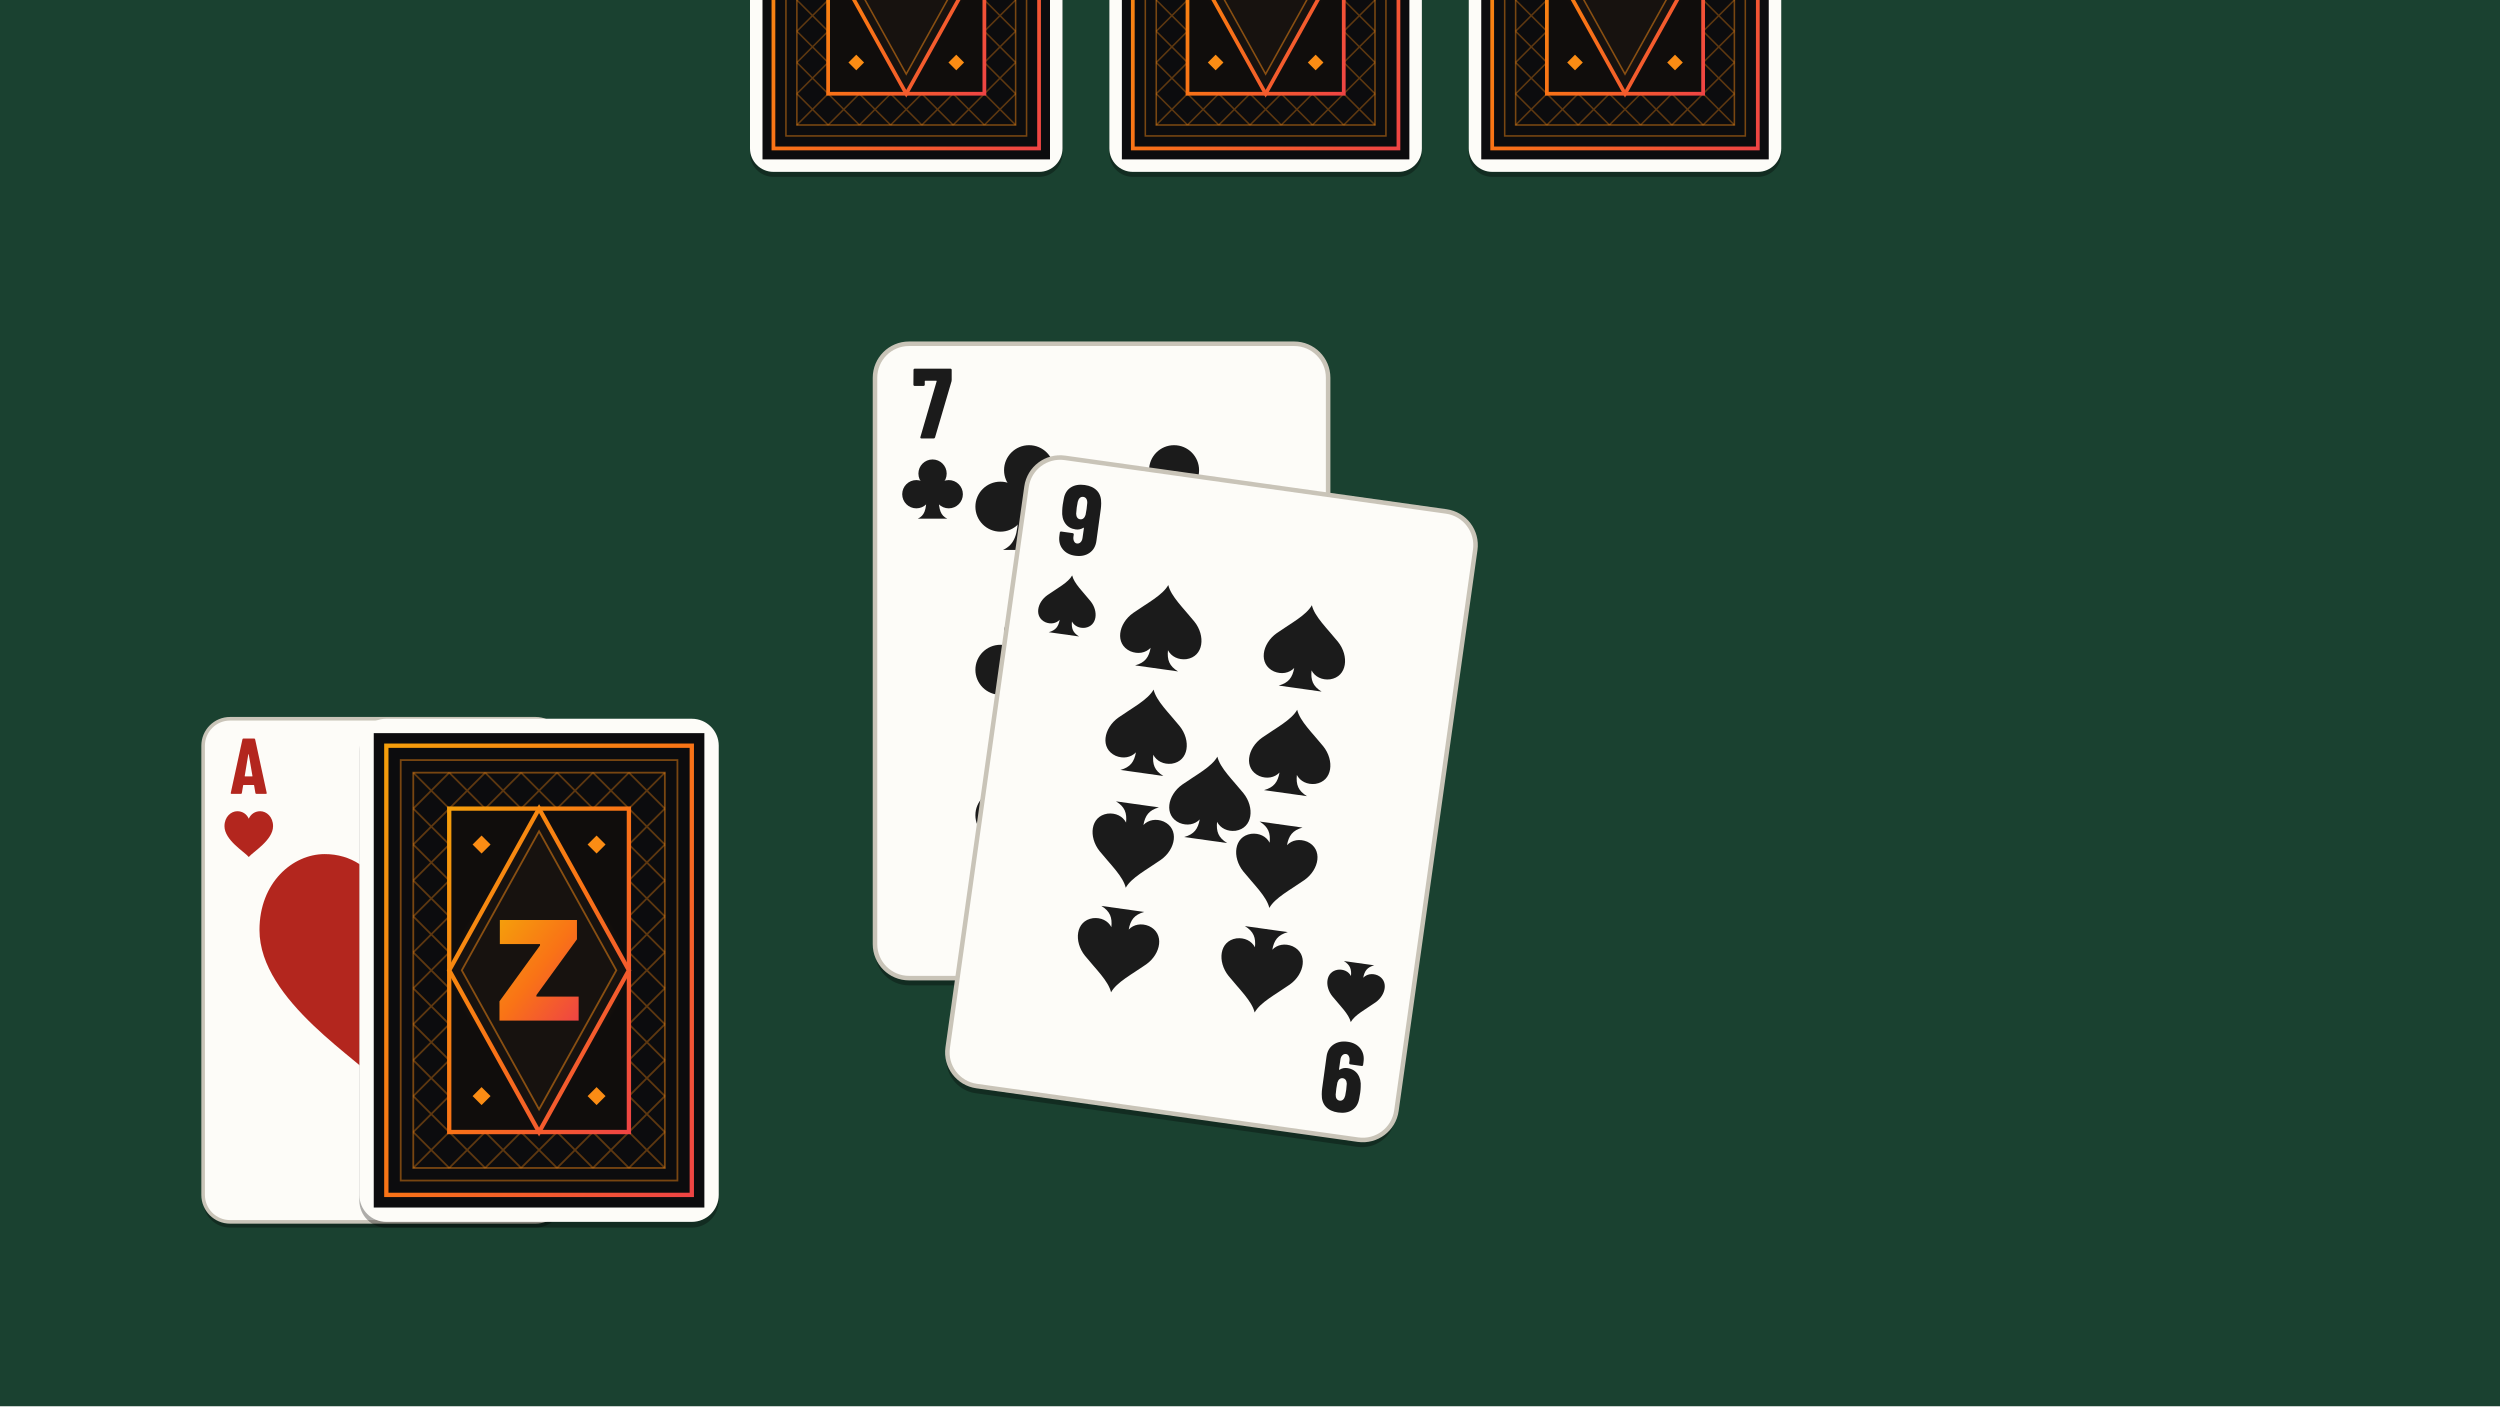
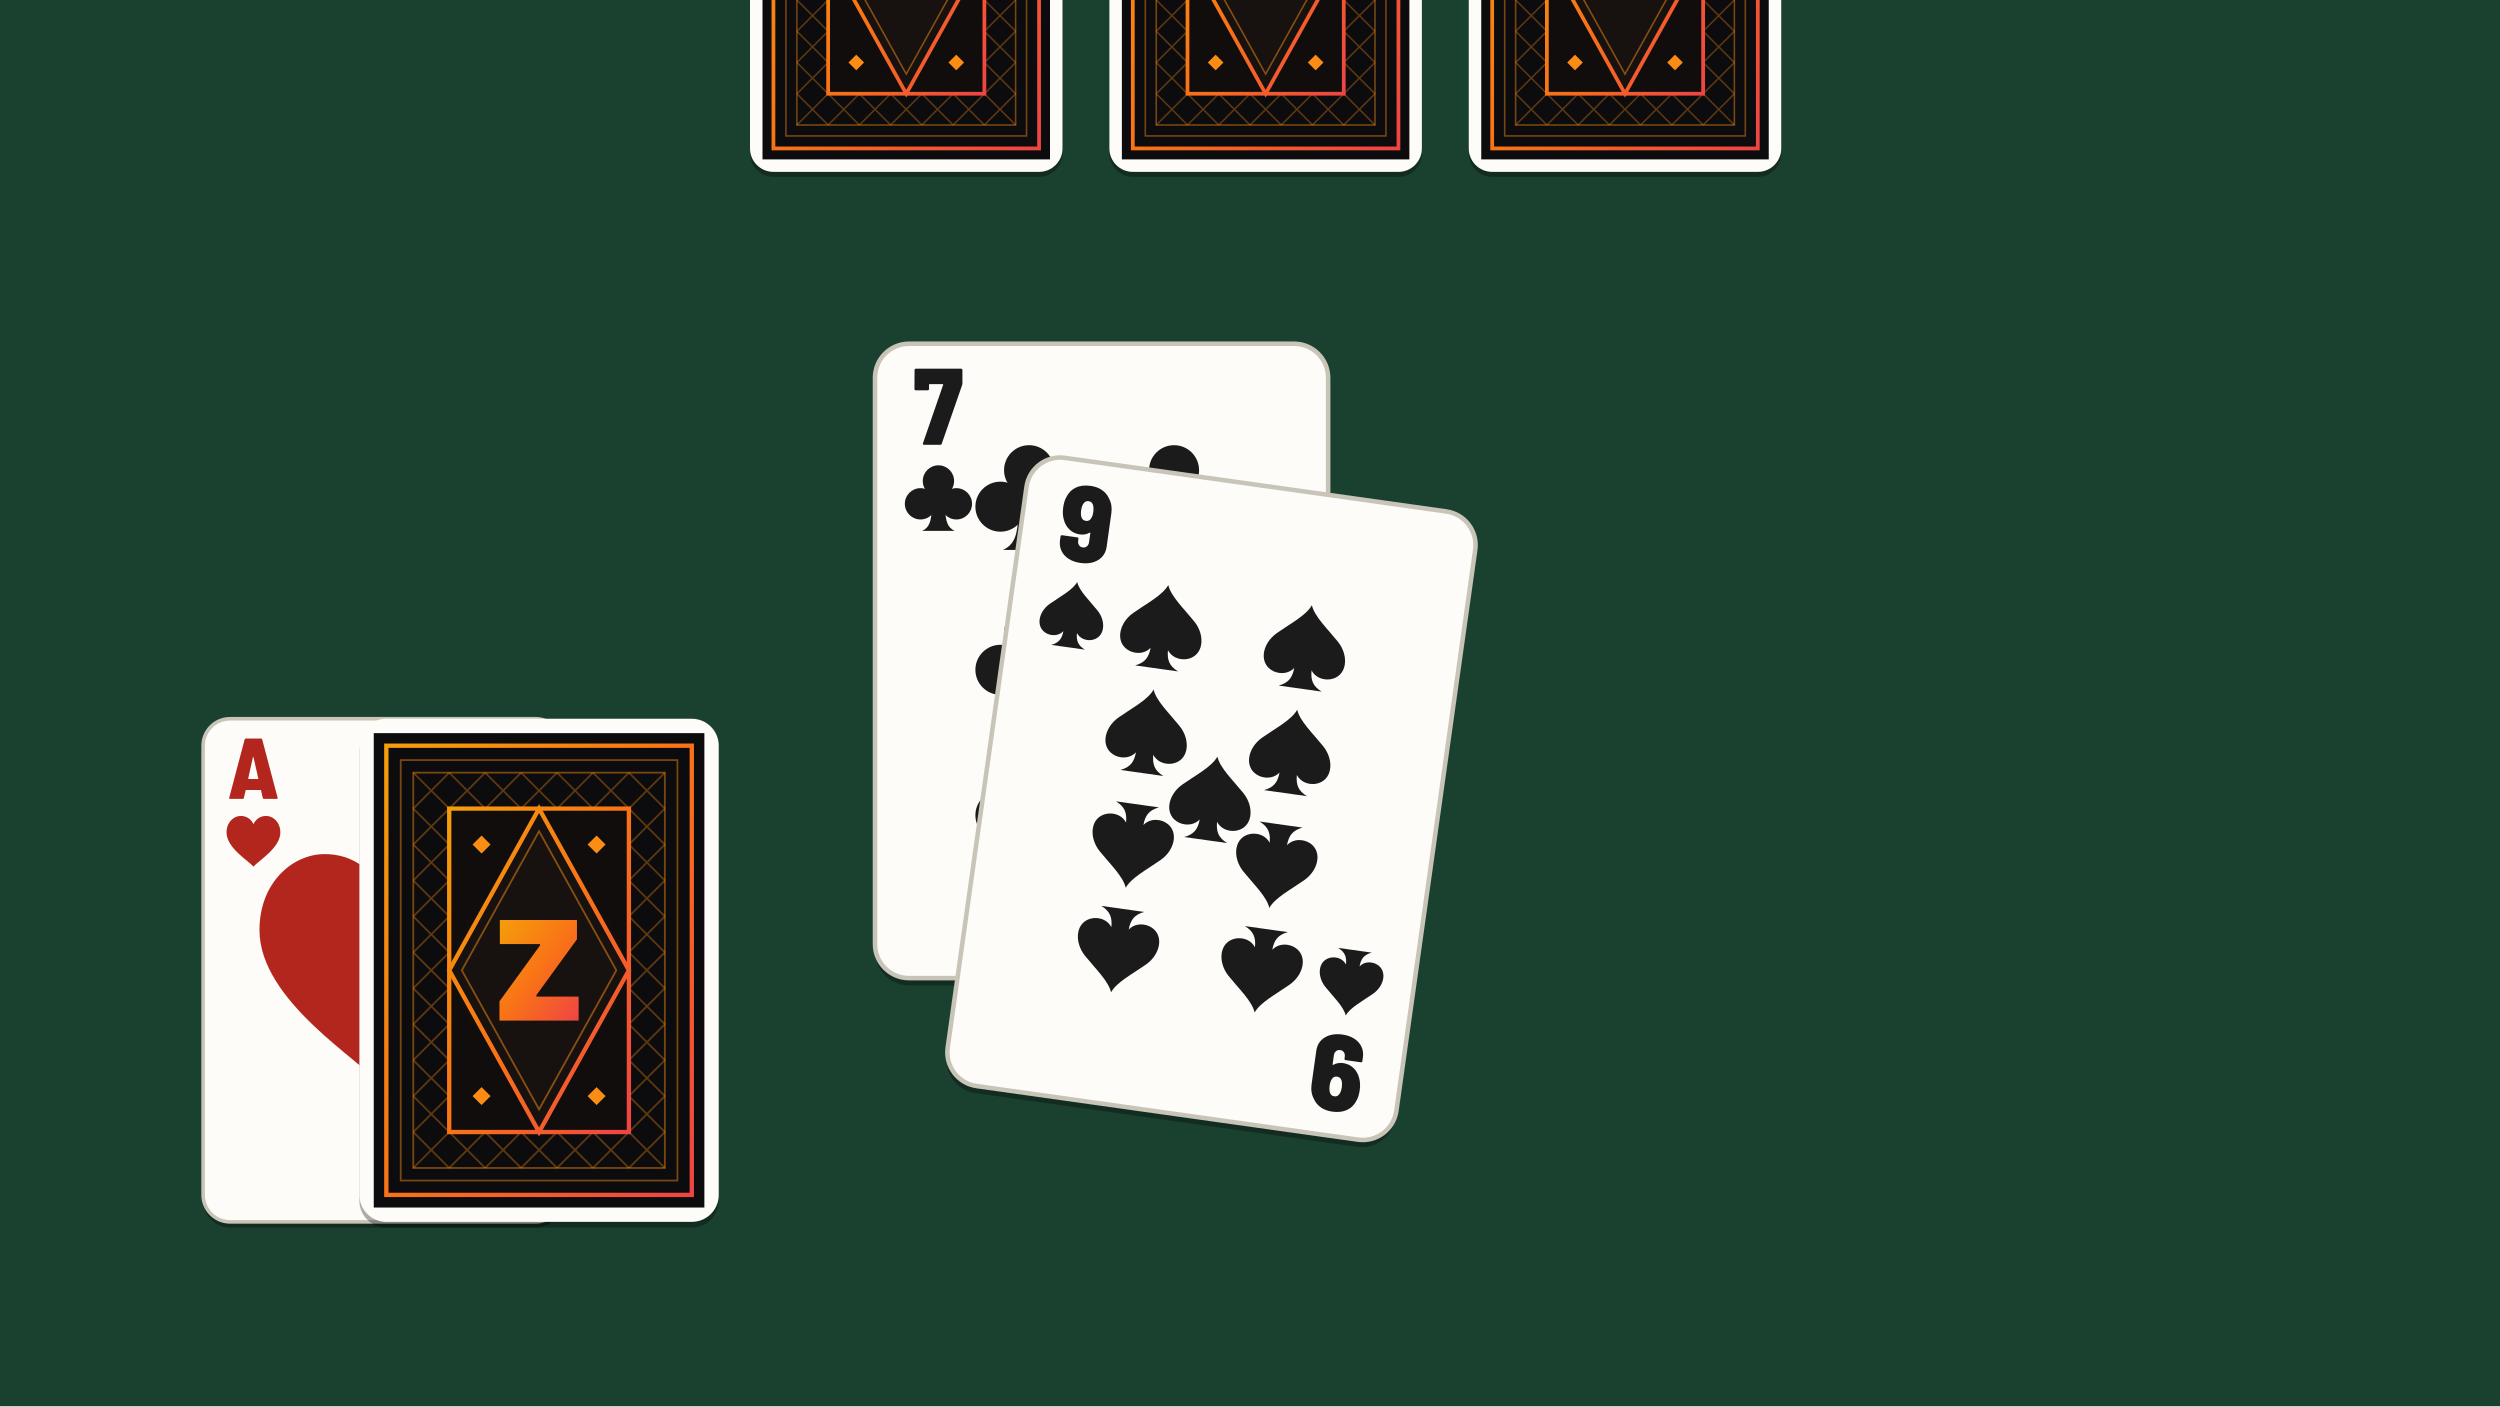
<svg xmlns="http://www.w3.org/2000/svg" width="320" height="180" viewBox="0 0 320 180">
  <defs>
    <clipPath id="zs-card">
      <rect width="100" height="140" rx="7.5" />
    </clipPath>
    <linearGradient id="zc-g-mark" x1="0" y1="0" x2="1" y2="1">
      <stop offset="0" stop-color="#f59e0b" />
      <stop offset=".5" stop-color="#f97316" />
      <stop offset="1" stop-color="#ef4444" />
    </linearGradient>
    <radialGradient id="zc-g-glow">
      <stop offset="0" stop-color="#fb8c14" stop-opacity=".34" />
      <stop offset="1" stop-color="#fb8c14" stop-opacity="0" />
    </radialGradient>
    <symbol id="zc-s-0" overflow="visible">
      <circle cy="-5.3" r="4.8" />
      <circle cx="-5.5" cy="1.7" r="4.8" />
      <circle cx="5.5" cy="1.7" r="4.8" />
      <circle cy="0.4" r="3.4" />
      <path d="M-2.1 3C-2.1 7-2.8 9-5 10H5C2.8 9 2.1 7 2.1 3Z" />
    </symbol>
    <symbol id="zc-s-3" overflow="visible">
      <path d="M0-10.2C1-7.6 4.4-5.2 7.4-2.4 10.6 .6 10.8 5.6 6.8 6.8 4.9 7.3 3.1 6.7 2.1 5.3 2.2 7.6 2.9 9 5.2 10H-5.2C-2.9 9-2.2 7.6-2.1 5.3-3.1 6.7-4.9 7.3-6.8 6.8-10.8 5.6-10.6 .6-7.4-2.4-4.4-5.2-1 -7.6 0-10.2Z" />
    </symbol>
    <symbol id="zc-s-2" overflow="visible">
      <path d="M0 9.8C-1.8 7.6-10.4 2.6-10.4-3.4-10.4-7.4-7.6-9.8-4.9-9.8-2.7-9.8-.9-8.6 0-6.6 .9-8.6 2.7-9.8 4.9-9.8 7.6-9.8 10.4-7.4 10.4-3.4 10.4 2.6 1.8 7.6 0 9.8Z" />
    </symbol>
  </defs>
  <rect width="320" height="180" fill="#1a4130" />
  <g transform="translate(96 -34) scale(0.4)">
    <rect y="1.6" width="100" height="140" rx="7.5" fill="rgba(0,0,0,0.32)" />
    <g clip-path="url(#zs-card)">
      <svg width="100" height="140" viewBox="0 0 100 140" preserveAspectRatio="xMidYMid slice" aria-hidden="true">
        <rect width="100" height="140" fill="#fdfcf8" />
        <svg x="4" y="4" width="92" height="132" viewBox="0 0 92 132" overflow="hidden">
          <rect fill="#0c0c0e" x="0" y="0" width="92" height="132" />
          <path d="M11 21L21 11M11 31L31 11M11 41L41 11M11 51L51 11M11 61L61 11M11 71L71 11M11 81L81 11M11 91L81 21M11 101L81 31M11 111L81 41M11 121L81 51M21 121L81 61M31 121L81 71M41 121L81 81M51 121L81 91M61 121L81 101M71 121L81 111M11 111L21 121M11 101L31 121M11 91L41 121M11 81L51 121M11 71L61 121M11 61L71 121M11 51L81 121M11 41L81 111M11 31L81 101M11 21L81 91M11 11L81 81M21 11L81 71M31 11L81 61M41 11L81 51M51 11L81 41M61 11L81 31M71 11L81 21" fill="none" stroke="#fb8c14" stroke-width="0.5" opacity="0.34" />
          <rect fill="none" stroke="url(#zc-g-mark)" stroke-width="1.2" x="3.5" y="3.5" width="85" height="125" />
          <rect fill="none" stroke="#fb8c14" stroke-width="0.5" opacity="0.45" x="7.5" y="7.5" width="77" height="117" />
          <rect fill="none" stroke="#fb8c14" stroke-width="0.5" opacity="0.45" x="11" y="11" width="70" height="110" />
          <rect fill="#100d0c" stroke="url(#zc-g-mark)" stroke-width="1.2" x="21" y="21" width="50" height="90" />
          <circle cx="46" cy="66" r="24" fill="url(#zc-g-glow)" />
          <path d="M46 21l25 45 -25 45 -25 -45z" fill="#17120f" stroke="url(#zc-g-mark)" stroke-width="1.2" />
          <path d="M46 27.3l21.5 38.7 -21.5 38.7 -21.5 -38.7z" fill="none" stroke="#fb8c14" stroke-width="0.5" opacity="0.5" />
          <path transform="translate(46 66) scale(1.882226)" d="M-5.852 7.438L5.852 7.438L5.852 3.885L-0.392 3.885L-0.392 3.667L5.602 -4.583L5.602 -7.438L-5.798 -7.438L-5.798 -3.885L0.142 -3.885L0.142 -3.678L-5.852 4.583Z" fill="url(#zc-g-mark)" />
          <g fill="#fb8c14">
            <path d="M30 28.5l2.5 2.5 -2.5 2.5 -2.5 -2.5z" />
            <path d="M62 28.5l2.5 2.5 -2.5 2.5 -2.5 -2.5z" />
            <path d="M30 98.5l2.5 2.5 -2.5 2.5 -2.5 -2.5z" />
            <path d="M62 98.5l2.5 2.5 -2.5 2.5 -2.5 -2.5z" />
          </g>
        </svg>
      </svg>
    </g>
  </g>
  <g transform="translate(142 -34) scale(0.4)">
    <rect y="1.6" width="100" height="140" rx="7.5" fill="rgba(0,0,0,0.32)" />
    <g clip-path="url(#zs-card)">
      <svg width="100" height="140" viewBox="0 0 100 140" preserveAspectRatio="xMidYMid slice" aria-hidden="true">
        <rect width="100" height="140" fill="#fdfcf8" />
        <svg x="4" y="4" width="92" height="132" viewBox="0 0 92 132" overflow="hidden">
          <rect fill="#0c0c0e" x="0" y="0" width="92" height="132" />
          <path d="M11 21L21 11M11 31L31 11M11 41L41 11M11 51L51 11M11 61L61 11M11 71L71 11M11 81L81 11M11 91L81 21M11 101L81 31M11 111L81 41M11 121L81 51M21 121L81 61M31 121L81 71M41 121L81 81M51 121L81 91M61 121L81 101M71 121L81 111M11 111L21 121M11 101L31 121M11 91L41 121M11 81L51 121M11 71L61 121M11 61L71 121M11 51L81 121M11 41L81 111M11 31L81 101M11 21L81 91M11 11L81 81M21 11L81 71M31 11L81 61M41 11L81 51M51 11L81 41M61 11L81 31M71 11L81 21" fill="none" stroke="#fb8c14" stroke-width="0.5" opacity="0.34" />
          <rect fill="none" stroke="url(#zc-g-mark)" stroke-width="1.2" x="3.5" y="3.5" width="85" height="125" />
          <rect fill="none" stroke="#fb8c14" stroke-width="0.5" opacity="0.45" x="7.5" y="7.5" width="77" height="117" />
          <rect fill="none" stroke="#fb8c14" stroke-width="0.5" opacity="0.45" x="11" y="11" width="70" height="110" />
          <rect fill="#100d0c" stroke="url(#zc-g-mark)" stroke-width="1.2" x="21" y="21" width="50" height="90" />
          <circle cx="46" cy="66" r="24" fill="url(#zc-g-glow)" />
          <path d="M46 21l25 45 -25 45 -25 -45z" fill="#17120f" stroke="url(#zc-g-mark)" stroke-width="1.2" />
          <path d="M46 27.3l21.5 38.7 -21.5 38.7 -21.5 -38.7z" fill="none" stroke="#fb8c14" stroke-width="0.5" opacity="0.5" />
          <path transform="translate(46 66) scale(1.882226)" d="M-5.852 7.438L5.852 7.438L5.852 3.885L-0.392 3.885L-0.392 3.667L5.602 -4.583L5.602 -7.438L-5.798 -7.438L-5.798 -3.885L0.142 -3.885L0.142 -3.678L-5.852 4.583Z" fill="url(#zc-g-mark)" />
          <g fill="#fb8c14">
            <path d="M30 28.5l2.5 2.5 -2.5 2.5 -2.5 -2.5z" />
            <path d="M62 28.5l2.5 2.5 -2.5 2.5 -2.5 -2.5z" />
            <path d="M30 98.5l2.5 2.5 -2.5 2.5 -2.5 -2.5z" />
            <path d="M62 98.5l2.5 2.5 -2.5 2.5 -2.5 -2.5z" />
          </g>
        </svg>
      </svg>
    </g>
  </g>
  <g transform="translate(188 -34) scale(0.4)">
    <rect y="1.6" width="100" height="140" rx="7.5" fill="rgba(0,0,0,0.32)" />
    <g clip-path="url(#zs-card)">
      <svg width="100" height="140" viewBox="0 0 100 140" preserveAspectRatio="xMidYMid slice" aria-hidden="true">
        <rect width="100" height="140" fill="#fdfcf8" />
        <svg x="4" y="4" width="92" height="132" viewBox="0 0 92 132" overflow="hidden">
          <rect fill="#0c0c0e" x="0" y="0" width="92" height="132" />
          <path d="M11 21L21 11M11 31L31 11M11 41L41 11M11 51L51 11M11 61L61 11M11 71L71 11M11 81L81 11M11 91L81 21M11 101L81 31M11 111L81 41M11 121L81 51M21 121L81 61M31 121L81 71M41 121L81 81M51 121L81 91M61 121L81 101M71 121L81 111M11 111L21 121M11 101L31 121M11 91L41 121M11 81L51 121M11 71L61 121M11 61L71 121M11 51L81 121M11 41L81 111M11 31L81 101M11 21L81 91M11 11L81 81M21 11L81 71M31 11L81 61M41 11L81 51M51 11L81 41M61 11L81 31M71 11L81 21" fill="none" stroke="#fb8c14" stroke-width="0.5" opacity="0.34" />
          <rect fill="none" stroke="url(#zc-g-mark)" stroke-width="1.2" x="3.5" y="3.5" width="85" height="125" />
          <rect fill="none" stroke="#fb8c14" stroke-width="0.5" opacity="0.45" x="7.5" y="7.5" width="77" height="117" />
          <rect fill="none" stroke="#fb8c14" stroke-width="0.5" opacity="0.45" x="11" y="11" width="70" height="110" />
          <rect fill="#100d0c" stroke="url(#zc-g-mark)" stroke-width="1.2" x="21" y="21" width="50" height="90" />
          <circle cx="46" cy="66" r="24" fill="url(#zc-g-glow)" />
          <path d="M46 21l25 45 -25 45 -25 -45z" fill="#17120f" stroke="url(#zc-g-mark)" stroke-width="1.2" />
          <path d="M46 27.3l21.5 38.7 -21.5 38.7 -21.5 -38.7z" fill="none" stroke="#fb8c14" stroke-width="0.5" opacity="0.5" />
          <path transform="translate(46 66) scale(1.882226)" d="M-5.852 7.438L5.852 7.438L5.852 3.885L-0.392 3.885L-0.392 3.667L5.602 -4.583L5.602 -7.438L-5.798 -7.438L-5.798 -3.885L0.142 -3.885L0.142 -3.678L-5.852 4.583Z" fill="url(#zc-g-mark)" />
          <g fill="#fb8c14">
            <path d="M30 28.5l2.5 2.5 -2.5 2.5 -2.5 -2.5z" />
            <path d="M62 28.5l2.5 2.5 -2.5 2.5 -2.5 -2.5z" />
            <path d="M30 98.5l2.5 2.5 -2.5 2.5 -2.5 -2.5z" />
            <path d="M62 98.5l2.5 2.5 -2.5 2.5 -2.5 -2.5z" />
          </g>
        </svg>
      </svg>
    </g>
  </g>
  <g transform="translate(112 44) scale(0.58)" style="color:#1b1b1b">
    <rect y="1.6" width="100" height="140" rx="7.5" fill="rgba(0,0,0,0.32)" />
    <rect width="100" height="140" rx="7.5" fill="#fdfcf8" stroke="#c9c4b8" />
    <svg width="100" height="140" viewBox="0 0 100 140" fill="currentColor" aria-hidden="true">
      <g class="zc-idx-std">
-         <path class="zc-gl" transform="translate(8.476 5.5) scale(1.1)" d="M1.4 13.72L4.66 2.54Q4.7 2.42 4.58 2.42L2.38 2.42Q2.28 2.42 2.28 2.52L2.28 3.22Q2.28 3.32 2.21 3.39Q2.14 3.46 2.04 3.46L0.24 3.46Q0.14 3.46 0.07 3.39Q0 3.32 0 3.22L0.02 0.24Q0.02 0.14 0.09 0.07Q0.16 0 0.26 0L7.44 0Q7.54 0 7.61 0.07Q7.68 0.14 7.68 0.24L7.68 2.28Q7.68 2.36 7.64 2.56L4.34 13.8Q4.28 14 4.08 14L1.6 14Q1.48 14 1.42 13.92Q1.36 13.84 1.4 13.72Z" fill="currentColor" />
-         <g transform="translate(12.7 32.1) scale(0.65)">
+         <path class="zc-gl" transform="translate(8.708 5.5) scale(1.2)" d="M1.56 13.72L5.28 2.96Q5.32 2.84 5.2 2.84L2.78 2.84Q2.68 2.84 2.68 2.94L2.68 3.74Q2.68 3.84 2.61 3.91Q2.54 3.98 2.44 3.98L0.24 3.98Q0.14 3.98 0.07 3.91Q0 3.84 0 3.74L0.02 0.24Q0.02 0.14 0.09 0.07Q0.16 0 0.26 0L8.58 0Q8.68 0 8.75 0.07Q8.82 0.14 8.82 0.24L8.82 2.68Q8.82 2.86 8.78 2.98L5.02 13.8Q4.96 14 4.76 14L1.76 14Q1.64 14 1.58 13.93Q1.52 13.86 1.56 13.72Z" fill="currentColor" />
+         <g transform="translate(14 34.1) scale(0.72)">
          <use href="#zc-s-0" />
        </g>
      </g>
      <g class="zc-idx-std" transform="rotate(180 50 70)">
-         <path class="zc-gl" transform="translate(8.476 5.5) scale(1.1)" d="M1.4 13.72L4.66 2.54Q4.7 2.42 4.58 2.42L2.38 2.42Q2.28 2.42 2.28 2.52L2.28 3.22Q2.28 3.32 2.21 3.39Q2.14 3.46 2.04 3.46L0.24 3.46Q0.14 3.46 0.07 3.39Q0 3.32 0 3.22L0.02 0.24Q0.02 0.14 0.09 0.07Q0.16 0 0.26 0L7.44 0Q7.54 0 7.61 0.07Q7.68 0.14 7.68 0.24L7.68 2.28Q7.68 2.36 7.64 2.56L4.34 13.8Q4.28 14 4.08 14L1.6 14Q1.48 14 1.42 13.92Q1.36 13.84 1.4 13.72Z" fill="currentColor" />
-         <g transform="translate(12.7 32.1) scale(0.65)">
+         <path class="zc-gl" transform="translate(8.708 5.5) scale(1.2)" d="M1.56 13.72L5.28 2.96Q5.32 2.84 5.2 2.84L2.78 2.84Q2.68 2.84 2.68 2.94L2.68 3.74Q2.68 3.84 2.61 3.91Q2.54 3.98 2.44 3.98L0.24 3.98Q0.14 3.98 0.07 3.91Q0 3.84 0 3.74L0.02 0.24Q0.02 0.14 0.09 0.07Q0.16 0 0.26 0L8.58 0Q8.68 0 8.75 0.07Q8.82 0.14 8.82 0.24L8.82 2.68Q8.82 2.86 8.78 2.98L5.02 13.8Q4.96 14 4.76 14L1.76 14Q1.64 14 1.58 13.93Q1.52 13.86 1.56 13.72Z" fill="currentColor" />
+         <g transform="translate(14 34.1) scale(0.72)">
          <use href="#zc-s-0" />
        </g>
      </g>
      <g class="zc-idx-row" display="none">
-         <path class="zc-gl" transform="translate(6 6) scale(2.1)" d="M1.4 13.72L4.66 2.54Q4.7 2.42 4.58 2.42L2.38 2.42Q2.28 2.42 2.28 2.52L2.28 3.22Q2.28 3.32 2.21 3.39Q2.14 3.46 2.04 3.46L0.24 3.46Q0.14 3.46 0.07 3.39Q0 3.32 0 3.22L0.02 0.24Q0.02 0.14 0.09 0.07Q0.16 0 0.26 0L7.44 0Q7.54 0 7.61 0.07Q7.68 0.14 7.68 0.24L7.68 2.28Q7.68 2.36 7.64 2.56L4.34 13.8Q4.28 14 4.08 14L1.6 14Q1.48 14 1.42 13.92Q1.36 13.84 1.4 13.72Z" fill="currentColor" />
+         <path class="zc-gl" transform="translate(6 6) scale(2.1)" d="M1.56 13.72L5.28 2.96Q5.32 2.84 5.2 2.84L2.78 2.84Q2.68 2.84 2.68 2.94L2.68 3.74Q2.68 3.84 2.61 3.91Q2.54 3.98 2.44 3.98L0.24 3.98Q0.14 3.98 0.07 3.91Q0 3.84 0 3.74L0.02 0.24Q0.02 0.14 0.09 0.07Q0.16 0 0.26 0L8.58 0Q8.68 0 8.75 0.07Q8.82 0.14 8.82 0.24L8.82 2.68Q8.82 2.86 8.78 2.98L5.02 13.8Q4.96 14 4.76 14L1.76 14Q1.64 14 1.58 13.93Q1.52 13.86 1.56 13.72Z" fill="currentColor" />
        <g transform="translate(63 23) scale(1.25)">
          <use href="#zc-s-0" />
        </g>
      </g>
      <g class="zc-big">
        <g transform="translate(34 34) scale(1.15)">
          <use href="#zc-s-0" />
        </g>
        <g transform="translate(66 34) scale(1.15)">
          <use href="#zc-s-0" />
        </g>
        <g transform="translate(34 70) scale(1.15)">
          <use href="#zc-s-0" />
        </g>
        <g transform="translate(66 70) scale(1.15)">
          <use href="#zc-s-0" />
        </g>
        <g transform="translate(34 106) rotate(180) scale(1.15)">
          <use href="#zc-s-0" />
        </g>
        <g transform="translate(66 106) rotate(180) scale(1.15)">
          <use href="#zc-s-0" />
        </g>
        <g transform="translate(50 52) scale(1.15)">
          <use href="#zc-s-0" />
        </g>
      </g>
      <g class="zc-small" display="none">
        <g transform="translate(50 92) scale(3.1)">
          <use href="#zc-s-0" />
        </g>
      </g>
    </svg>
  </g>
  <g transform="translate(132 58) rotate(8) scale(0.58)" style="color:#1b1b1b">
    <rect y="1.6" width="100" height="140" rx="7.5" fill="rgba(0,0,0,0.32)" />
    <rect width="100" height="140" rx="7.5" fill="#fdfcf8" stroke="#c9c4b8" />
    <svg width="100" height="140" viewBox="0 0 100 140" fill="currentColor" aria-hidden="true">
      <g class="zc-idx-std">
-         <path class="zc-gl" transform="translate(8.465 5.5) scale(1.1)" d="M3.88 14.16Q2.24 14.16 1.22 13.19Q0.2 12.22 0.2 10.58L0.2 9.98Q0.2 9.88 0.27 9.81Q0.34 9.74 0.44 9.74L2.78 9.74Q2.88 9.74 2.95 9.81Q3.02 9.88 3.02 9.98L3.02 10.42Q3.02 10.96 3.27 11.32Q3.52 11.68 3.88 11.68Q4.32 11.68 4.59 11.33Q4.86 10.98 4.86 10.42L4.86 8.42Q4.86 8.36 4.82 8.35Q4.78 8.34 4.74 8.38Q4.1 8.92 3.26 8.92Q1.86 8.92 1.01 8Q0.16 7.08 0.06 5.54Q0 5 0 4.36Q0 3.92 0.04 3.16Q0.1 1.58 1.12 0.71Q2.14 -0.16 3.84 -0.16Q5.44 -0.16 6.43 0.64Q7.42 1.44 7.6 3.02Q7.68 3.66 7.68 4.12L7.7 10.58Q7.72 12.22 6.67 13.19Q5.62 14.16 3.88 14.16ZM4.86 4.56Q4.86 3.82 4.82 3.32Q4.76 2.8 4.51 2.52Q4.26 2.24 3.86 2.24Q3.46 2.24 3.21 2.54Q2.96 2.84 2.9 3.38Q2.86 3.86 2.86 4.56Q2.86 5.02 2.92 5.8Q3 6.26 3.24 6.52Q3.48 6.78 3.86 6.78Q4.24 6.78 4.49 6.51Q4.74 6.24 4.82 5.76Q4.86 5.24 4.86 4.56Z" fill="currentColor" />
-         <g transform="translate(12.7 32.1) scale(0.65)">
+         <path class="zc-gl" transform="translate(8.648 5.5) scale(1.2)" d="M8.92 4.32L8.92 10.52Q8.92 12.18 7.72 13.17Q6.52 14.16 4.54 14.16Q3.28 14.16 2.31 13.71Q1.34 13.26 0.8 12.44Q0.26 11.62 0.26 10.52L0.26 9.82Q0.26 9.72 0.33 9.65Q0.4 9.58 0.5 9.58L3.34 9.58Q3.44 9.58 3.51 9.65Q3.58 9.72 3.58 9.82L3.58 10.18Q3.58 10.66 3.86 10.97Q4.14 11.28 4.56 11.28Q5.02 11.28 5.31 10.97Q5.6 10.66 5.6 10.18L5.6 8.46Q5.6 8.4 5.56 8.38Q5.52 8.36 5.48 8.4Q5.12 8.68 4.67 8.83Q4.22 8.98 3.74 8.98Q2.58 8.98 1.72 8.36Q0.86 7.74 0.42 6.68Q0 5.72 0 4.48Q0 3.32 0.3 2.56Q0.72 1.26 1.79 0.56Q2.86 -0.14 4.46 -0.14Q5.7 -0.14 6.64 0.34Q7.58 0.82 8.12 1.7Q8.92 2.78 8.92 4.32ZM5.38 5.74Q5.6 5.28 5.6 4.54Q5.6 4.02 5.46 3.5Q5.2 2.7 4.48 2.7Q3.76 2.7 3.48 3.52Q3.34 3.96 3.34 4.54Q3.34 5.26 3.54 5.72Q3.8 6.36 4.48 6.36Q5.12 6.36 5.38 5.74Z" fill="currentColor" />
+         <g transform="translate(14 34.1) scale(0.72)">
          <use href="#zc-s-3" />
        </g>
      </g>
      <g class="zc-idx-std" transform="rotate(180 50 70)">
-         <path class="zc-gl" transform="translate(8.465 5.5) scale(1.1)" d="M3.88 14.16Q2.24 14.16 1.22 13.19Q0.2 12.22 0.2 10.58L0.2 9.98Q0.2 9.88 0.27 9.81Q0.34 9.74 0.44 9.74L2.78 9.74Q2.88 9.74 2.95 9.81Q3.02 9.88 3.02 9.98L3.02 10.42Q3.02 10.96 3.27 11.32Q3.52 11.68 3.88 11.68Q4.32 11.68 4.59 11.33Q4.86 10.98 4.86 10.42L4.86 8.42Q4.86 8.36 4.82 8.35Q4.78 8.34 4.74 8.38Q4.1 8.92 3.26 8.92Q1.86 8.92 1.01 8Q0.16 7.08 0.06 5.54Q0 5 0 4.36Q0 3.92 0.04 3.16Q0.1 1.58 1.12 0.71Q2.14 -0.16 3.84 -0.16Q5.44 -0.16 6.43 0.64Q7.42 1.44 7.6 3.02Q7.68 3.66 7.68 4.12L7.7 10.58Q7.72 12.22 6.67 13.19Q5.62 14.16 3.88 14.16ZM4.86 4.56Q4.86 3.82 4.82 3.32Q4.76 2.8 4.51 2.52Q4.26 2.24 3.86 2.24Q3.46 2.24 3.21 2.54Q2.96 2.84 2.9 3.38Q2.86 3.86 2.86 4.56Q2.86 5.02 2.92 5.8Q3 6.26 3.24 6.52Q3.48 6.78 3.86 6.78Q4.24 6.78 4.49 6.51Q4.74 6.24 4.82 5.76Q4.86 5.24 4.86 4.56Z" fill="currentColor" />
-         <g transform="translate(12.7 32.1) scale(0.65)">
+         <path class="zc-gl" transform="translate(8.648 5.5) scale(1.2)" d="M8.92 4.32L8.92 10.52Q8.92 12.18 7.72 13.17Q6.52 14.16 4.54 14.16Q3.28 14.16 2.31 13.71Q1.34 13.26 0.8 12.44Q0.26 11.62 0.26 10.52L0.26 9.82Q0.26 9.72 0.33 9.65Q0.4 9.58 0.5 9.58L3.34 9.58Q3.44 9.58 3.51 9.65Q3.58 9.72 3.58 9.82L3.58 10.18Q3.58 10.66 3.86 10.97Q4.14 11.28 4.56 11.28Q5.02 11.28 5.31 10.97Q5.6 10.66 5.6 10.18L5.6 8.46Q5.6 8.4 5.56 8.38Q5.52 8.36 5.48 8.4Q5.12 8.68 4.67 8.83Q4.22 8.98 3.74 8.98Q2.58 8.98 1.72 8.36Q0.86 7.74 0.42 6.68Q0 5.72 0 4.48Q0 3.32 0.3 2.56Q0.72 1.26 1.79 0.56Q2.86 -0.14 4.46 -0.14Q5.7 -0.14 6.64 0.34Q7.58 0.82 8.12 1.7Q8.92 2.78 8.92 4.32ZM5.38 5.74Q5.6 5.28 5.6 4.54Q5.6 4.02 5.46 3.5Q5.2 2.7 4.48 2.7Q3.76 2.7 3.48 3.52Q3.34 3.96 3.34 4.54Q3.34 5.26 3.54 5.72Q3.8 6.36 4.48 6.36Q5.12 6.36 5.38 5.74Z" fill="currentColor" />
+         <g transform="translate(14 34.1) scale(0.72)">
          <use href="#zc-s-3" />
        </g>
      </g>
      <g class="zc-idx-row" display="none">
-         <path class="zc-gl" transform="translate(6 6) scale(2.1)" d="M3.88 14.16Q2.24 14.16 1.22 13.19Q0.2 12.22 0.2 10.58L0.2 9.98Q0.2 9.88 0.27 9.81Q0.34 9.74 0.44 9.74L2.78 9.74Q2.88 9.74 2.95 9.81Q3.02 9.88 3.02 9.98L3.02 10.42Q3.02 10.96 3.27 11.32Q3.52 11.68 3.88 11.68Q4.32 11.68 4.59 11.33Q4.86 10.98 4.86 10.42L4.86 8.42Q4.86 8.36 4.82 8.35Q4.78 8.34 4.74 8.38Q4.1 8.92 3.26 8.92Q1.86 8.92 1.01 8Q0.16 7.08 0.06 5.54Q0 5 0 4.36Q0 3.92 0.04 3.16Q0.1 1.58 1.12 0.71Q2.14 -0.16 3.84 -0.16Q5.44 -0.16 6.43 0.64Q7.42 1.44 7.6 3.02Q7.68 3.66 7.68 4.12L7.7 10.58Q7.72 12.22 6.67 13.19Q5.62 14.16 3.88 14.16ZM4.86 4.56Q4.86 3.82 4.82 3.32Q4.76 2.8 4.51 2.52Q4.26 2.24 3.86 2.24Q3.46 2.24 3.21 2.54Q2.96 2.84 2.9 3.38Q2.86 3.86 2.86 4.56Q2.86 5.02 2.92 5.8Q3 6.26 3.24 6.52Q3.48 6.78 3.86 6.78Q4.24 6.78 4.49 6.51Q4.74 6.24 4.82 5.76Q4.86 5.24 4.86 4.56Z" fill="currentColor" />
+         <path class="zc-gl" transform="translate(6 6) scale(2.1)" d="M8.92 4.32L8.92 10.52Q8.92 12.18 7.72 13.17Q6.52 14.16 4.54 14.16Q3.28 14.16 2.31 13.71Q1.34 13.26 0.8 12.44Q0.26 11.62 0.26 10.52L0.26 9.82Q0.26 9.72 0.33 9.65Q0.4 9.58 0.5 9.58L3.34 9.58Q3.44 9.58 3.51 9.65Q3.58 9.72 3.58 9.82L3.58 10.18Q3.58 10.66 3.86 10.97Q4.14 11.28 4.56 11.28Q5.02 11.28 5.31 10.97Q5.6 10.66 5.6 10.18L5.6 8.46Q5.6 8.4 5.56 8.38Q5.52 8.36 5.48 8.4Q5.12 8.68 4.67 8.83Q4.22 8.98 3.74 8.98Q2.58 8.98 1.72 8.36Q0.86 7.74 0.42 6.68Q0 5.72 0 4.48Q0 3.32 0.3 2.56Q0.72 1.26 1.79 0.56Q2.86 -0.14 4.46 -0.14Q5.7 -0.14 6.64 0.34Q7.58 0.82 8.12 1.7Q8.92 2.78 8.92 4.32ZM5.38 5.74Q5.6 5.28 5.6 4.54Q5.6 4.02 5.46 3.5Q5.2 2.7 4.48 2.7Q3.76 2.7 3.48 3.52Q3.34 3.96 3.34 4.54Q3.34 5.26 3.54 5.72Q3.8 6.36 4.48 6.36Q5.12 6.36 5.38 5.74Z" fill="currentColor" />
        <g transform="translate(63 23) scale(1.25)">
          <use href="#zc-s-3" />
        </g>
      </g>
      <g class="zc-big">
        <g transform="translate(34 34) scale(0.92)">
          <use href="#zc-s-3" />
        </g>
        <g transform="translate(66 34) scale(0.92)">
          <use href="#zc-s-3" />
        </g>
        <g transform="translate(34 57.3) scale(0.92)">
          <use href="#zc-s-3" />
        </g>
        <g transform="translate(66 57.3) scale(0.92)">
          <use href="#zc-s-3" />
        </g>
        <g transform="translate(34 82.7) rotate(180) scale(0.92)">
          <use href="#zc-s-3" />
        </g>
        <g transform="translate(66 82.7) rotate(180) scale(0.92)">
          <use href="#zc-s-3" />
        </g>
        <g transform="translate(34 106) rotate(180) scale(0.92)">
          <use href="#zc-s-3" />
        </g>
        <g transform="translate(66 106) rotate(180) scale(0.92)">
          <use href="#zc-s-3" />
        </g>
        <g transform="translate(50 70) scale(0.92)">
          <use href="#zc-s-3" />
        </g>
      </g>
      <g class="zc-small" display="none">
        <g transform="translate(50 92) scale(3.1)">
          <use href="#zc-s-3" />
        </g>
      </g>
    </svg>
  </g>
  <g transform="translate(26 92) scale(0.46)" style="color:#b3261e">
    <rect y="1.6" width="100" height="140" rx="7.5" fill="rgba(0,0,0,0.32)" />
    <rect width="100" height="140" rx="7.5" fill="#fdfcf8" stroke="#c9c4b8" />
    <svg width="100" height="140" viewBox="0 0 100 140" fill="currentColor" aria-hidden="true">
      <g class="zc-idx-std">
-         <path class="zc-gl" transform="translate(7.6895 5.5) scale(1.1)" d="M6.23 13.78L5.91 11.86Q5.91 11.76 5.79 11.76L3.25 11.76Q3.13 11.76 3.13 11.86L2.81 13.78Q2.79 14 2.55 14L0.21 14Q-0.05 14 0.01 13.74L2.95 0.22Q2.99 0 3.21 0L5.91 0Q6.13 0 6.17 0.22L9.09 13.74L9.11 13.82Q9.11 14 8.89 14L6.49 14Q6.25 14 6.23 13.78ZM3.61 9.58L5.41 9.58Q5.51 9.58 5.49 9.48L4.55 4.02Q4.53 3.96 4.49 3.96Q4.45 3.96 4.43 4.02L3.53 9.48Q3.53 9.58 3.61 9.58Z" fill="currentColor" />
-         <g transform="translate(12.7 32.1) scale(0.65)">
+         <path class="zc-gl" transform="translate(7.25 5.5) scale(1.2)" d="M7.79 13.78L7.39 12.02Q7.37 11.94 7.29 11.94L3.91 11.94Q3.83 11.94 3.81 12.02L3.41 13.78Q3.37 14 3.15 14L0.21 14Q-0.05 14 0.01 13.74L3.59 0.2Q3.65 0 3.87 0L7.37 0Q7.59 0 7.65 0.2L11.23 13.74L11.25 13.82Q11.25 14 11.03 14L8.05 14Q7.83 14 7.79 13.78ZM4.51 9.38L6.65 9.38Q6.69 9.38 6.73 9.35Q6.77 9.32 6.75 9.26L5.63 4.3Q5.61 4.22 5.57 4.22Q5.53 4.22 5.51 4.3L4.41 9.28Q4.39 9.38 4.51 9.38Z" fill="currentColor" />
+         <g transform="translate(14 34.1) scale(0.72)">
          <use href="#zc-s-2" />
        </g>
      </g>
      <g class="zc-idx-std" transform="rotate(180 50 70)">
-         <path class="zc-gl" transform="translate(7.6895 5.5) scale(1.1)" d="M6.23 13.78L5.91 11.86Q5.91 11.76 5.79 11.76L3.25 11.76Q3.13 11.76 3.13 11.86L2.81 13.78Q2.79 14 2.55 14L0.21 14Q-0.05 14 0.01 13.74L2.95 0.22Q2.99 0 3.21 0L5.91 0Q6.13 0 6.17 0.22L9.09 13.74L9.11 13.82Q9.11 14 8.89 14L6.49 14Q6.25 14 6.23 13.78ZM3.61 9.58L5.41 9.58Q5.51 9.58 5.49 9.48L4.55 4.02Q4.53 3.96 4.49 3.96Q4.45 3.96 4.43 4.02L3.53 9.48Q3.53 9.58 3.61 9.58Z" fill="currentColor" />
-         <g transform="translate(12.7 32.1) scale(0.65)">
+         <path class="zc-gl" transform="translate(7.25 5.5) scale(1.2)" d="M7.79 13.78L7.39 12.02Q7.37 11.94 7.29 11.94L3.91 11.94Q3.83 11.94 3.81 12.02L3.41 13.78Q3.37 14 3.15 14L0.21 14Q-0.05 14 0.01 13.74L3.59 0.2Q3.65 0 3.87 0L7.37 0Q7.59 0 7.65 0.2L11.23 13.74L11.25 13.82Q11.25 14 11.03 14L8.05 14Q7.83 14 7.79 13.78ZM4.51 9.38L6.65 9.38Q6.69 9.38 6.73 9.35Q6.77 9.32 6.75 9.26L5.63 4.3Q5.61 4.22 5.57 4.22Q5.53 4.22 5.51 4.3L4.41 9.28Q4.39 9.38 4.51 9.38Z" fill="currentColor" />
+         <g transform="translate(14 34.1) scale(0.72)">
          <use href="#zc-s-2" />
        </g>
      </g>
      <g class="zc-idx-row" display="none">
-         <path class="zc-gl" transform="translate(6 6) scale(2.1)" d="M6.23 13.78L5.91 11.86Q5.91 11.76 5.79 11.76L3.25 11.76Q3.13 11.76 3.13 11.86L2.81 13.78Q2.79 14 2.55 14L0.21 14Q-0.05 14 0.01 13.74L2.95 0.22Q2.99 0 3.21 0L5.91 0Q6.13 0 6.17 0.22L9.09 13.74L9.11 13.82Q9.11 14 8.89 14L6.49 14Q6.25 14 6.23 13.78ZM3.61 9.58L5.41 9.58Q5.51 9.58 5.49 9.48L4.55 4.02Q4.53 3.96 4.49 3.96Q4.45 3.96 4.43 4.02L3.53 9.48Q3.53 9.58 3.61 9.58Z" fill="currentColor" />
+         <path class="zc-gl" transform="translate(6 6) scale(2.1)" d="M7.79 13.78L7.39 12.02Q7.37 11.94 7.29 11.94L3.91 11.94Q3.83 11.94 3.81 12.02L3.41 13.78Q3.37 14 3.15 14L0.21 14Q-0.05 14 0.01 13.74L3.59 0.2Q3.65 0 3.87 0L7.37 0Q7.59 0 7.65 0.2L11.23 13.74L11.25 13.82Q11.25 14 11.03 14L8.05 14Q7.83 14 7.79 13.78ZM4.51 9.38L6.65 9.38Q6.69 9.38 6.73 9.35Q6.77 9.32 6.75 9.26L5.63 4.3Q5.61 4.22 5.57 4.22Q5.53 4.22 5.51 4.3L4.41 9.28Q4.39 9.38 4.51 9.38Z" fill="currentColor" />
        <g transform="translate(63 23) scale(1.25)">
          <use href="#zc-s-2" />
        </g>
      </g>
      <g class="zc-big">
        <g transform="translate(50 70) scale(3.3)">
          <use href="#zc-s-2" />
        </g>
      </g>
      <g class="zc-small" display="none">
        <g transform="translate(50 92) scale(3.1)">
          <use href="#zc-s-2" />
        </g>
      </g>
    </svg>
  </g>
  <g transform="translate(46 92) scale(0.46)">
    <rect y="1.6" width="100" height="140" rx="7.5" fill="rgba(0,0,0,0.32)" />
    <g clip-path="url(#zs-card)">
      <svg width="100" height="140" viewBox="0 0 100 140" preserveAspectRatio="xMidYMid slice" aria-hidden="true">
        <rect width="100" height="140" fill="#fdfcf8" />
        <svg x="4" y="4" width="92" height="132" viewBox="0 0 92 132" overflow="hidden">
          <rect fill="#0c0c0e" x="0" y="0" width="92" height="132" />
          <path d="M11 21L21 11M11 31L31 11M11 41L41 11M11 51L51 11M11 61L61 11M11 71L71 11M11 81L81 11M11 91L81 21M11 101L81 31M11 111L81 41M11 121L81 51M21 121L81 61M31 121L81 71M41 121L81 81M51 121L81 91M61 121L81 101M71 121L81 111M11 111L21 121M11 101L31 121M11 91L41 121M11 81L51 121M11 71L61 121M11 61L71 121M11 51L81 121M11 41L81 111M11 31L81 101M11 21L81 91M11 11L81 81M21 11L81 71M31 11L81 61M41 11L81 51M51 11L81 41M61 11L81 31M71 11L81 21" fill="none" stroke="#fb8c14" stroke-width="0.5" opacity="0.34" />
          <rect fill="none" stroke="url(#zc-g-mark)" stroke-width="1.2" x="3.5" y="3.5" width="85" height="125" />
          <rect fill="none" stroke="#fb8c14" stroke-width="0.5" opacity="0.45" x="7.5" y="7.5" width="77" height="117" />
          <rect fill="none" stroke="#fb8c14" stroke-width="0.5" opacity="0.45" x="11" y="11" width="70" height="110" />
          <rect fill="#100d0c" stroke="url(#zc-g-mark)" stroke-width="1.2" x="21" y="21" width="50" height="90" />
          <circle cx="46" cy="66" r="24" fill="url(#zc-g-glow)" />
          <path d="M46 21l25 45 -25 45 -25 -45z" fill="#17120f" stroke="url(#zc-g-mark)" stroke-width="1.2" />
          <path d="M46 27.3l21.5 38.7 -21.5 38.7 -21.5 -38.7z" fill="none" stroke="#fb8c14" stroke-width="0.5" opacity="0.5" />
          <path transform="translate(46 66) scale(1.882226)" d="M-5.852 7.438L5.852 7.438L5.852 3.885L-0.392 3.885L-0.392 3.667L5.602 -4.583L5.602 -7.438L-5.798 -7.438L-5.798 -3.885L0.142 -3.885L0.142 -3.678L-5.852 4.583Z" fill="url(#zc-g-mark)" />
          <g fill="#fb8c14">
            <path d="M30 28.5l2.5 2.5 -2.5 2.5 -2.5 -2.5z" />
            <path d="M62 28.5l2.5 2.5 -2.5 2.5 -2.5 -2.5z" />
            <path d="M30 98.5l2.5 2.5 -2.5 2.5 -2.5 -2.5z" />
            <path d="M62 98.5l2.5 2.5 -2.5 2.5 -2.5 -2.5z" />
          </g>
        </svg>
      </svg>
    </g>
  </g>
</svg>
